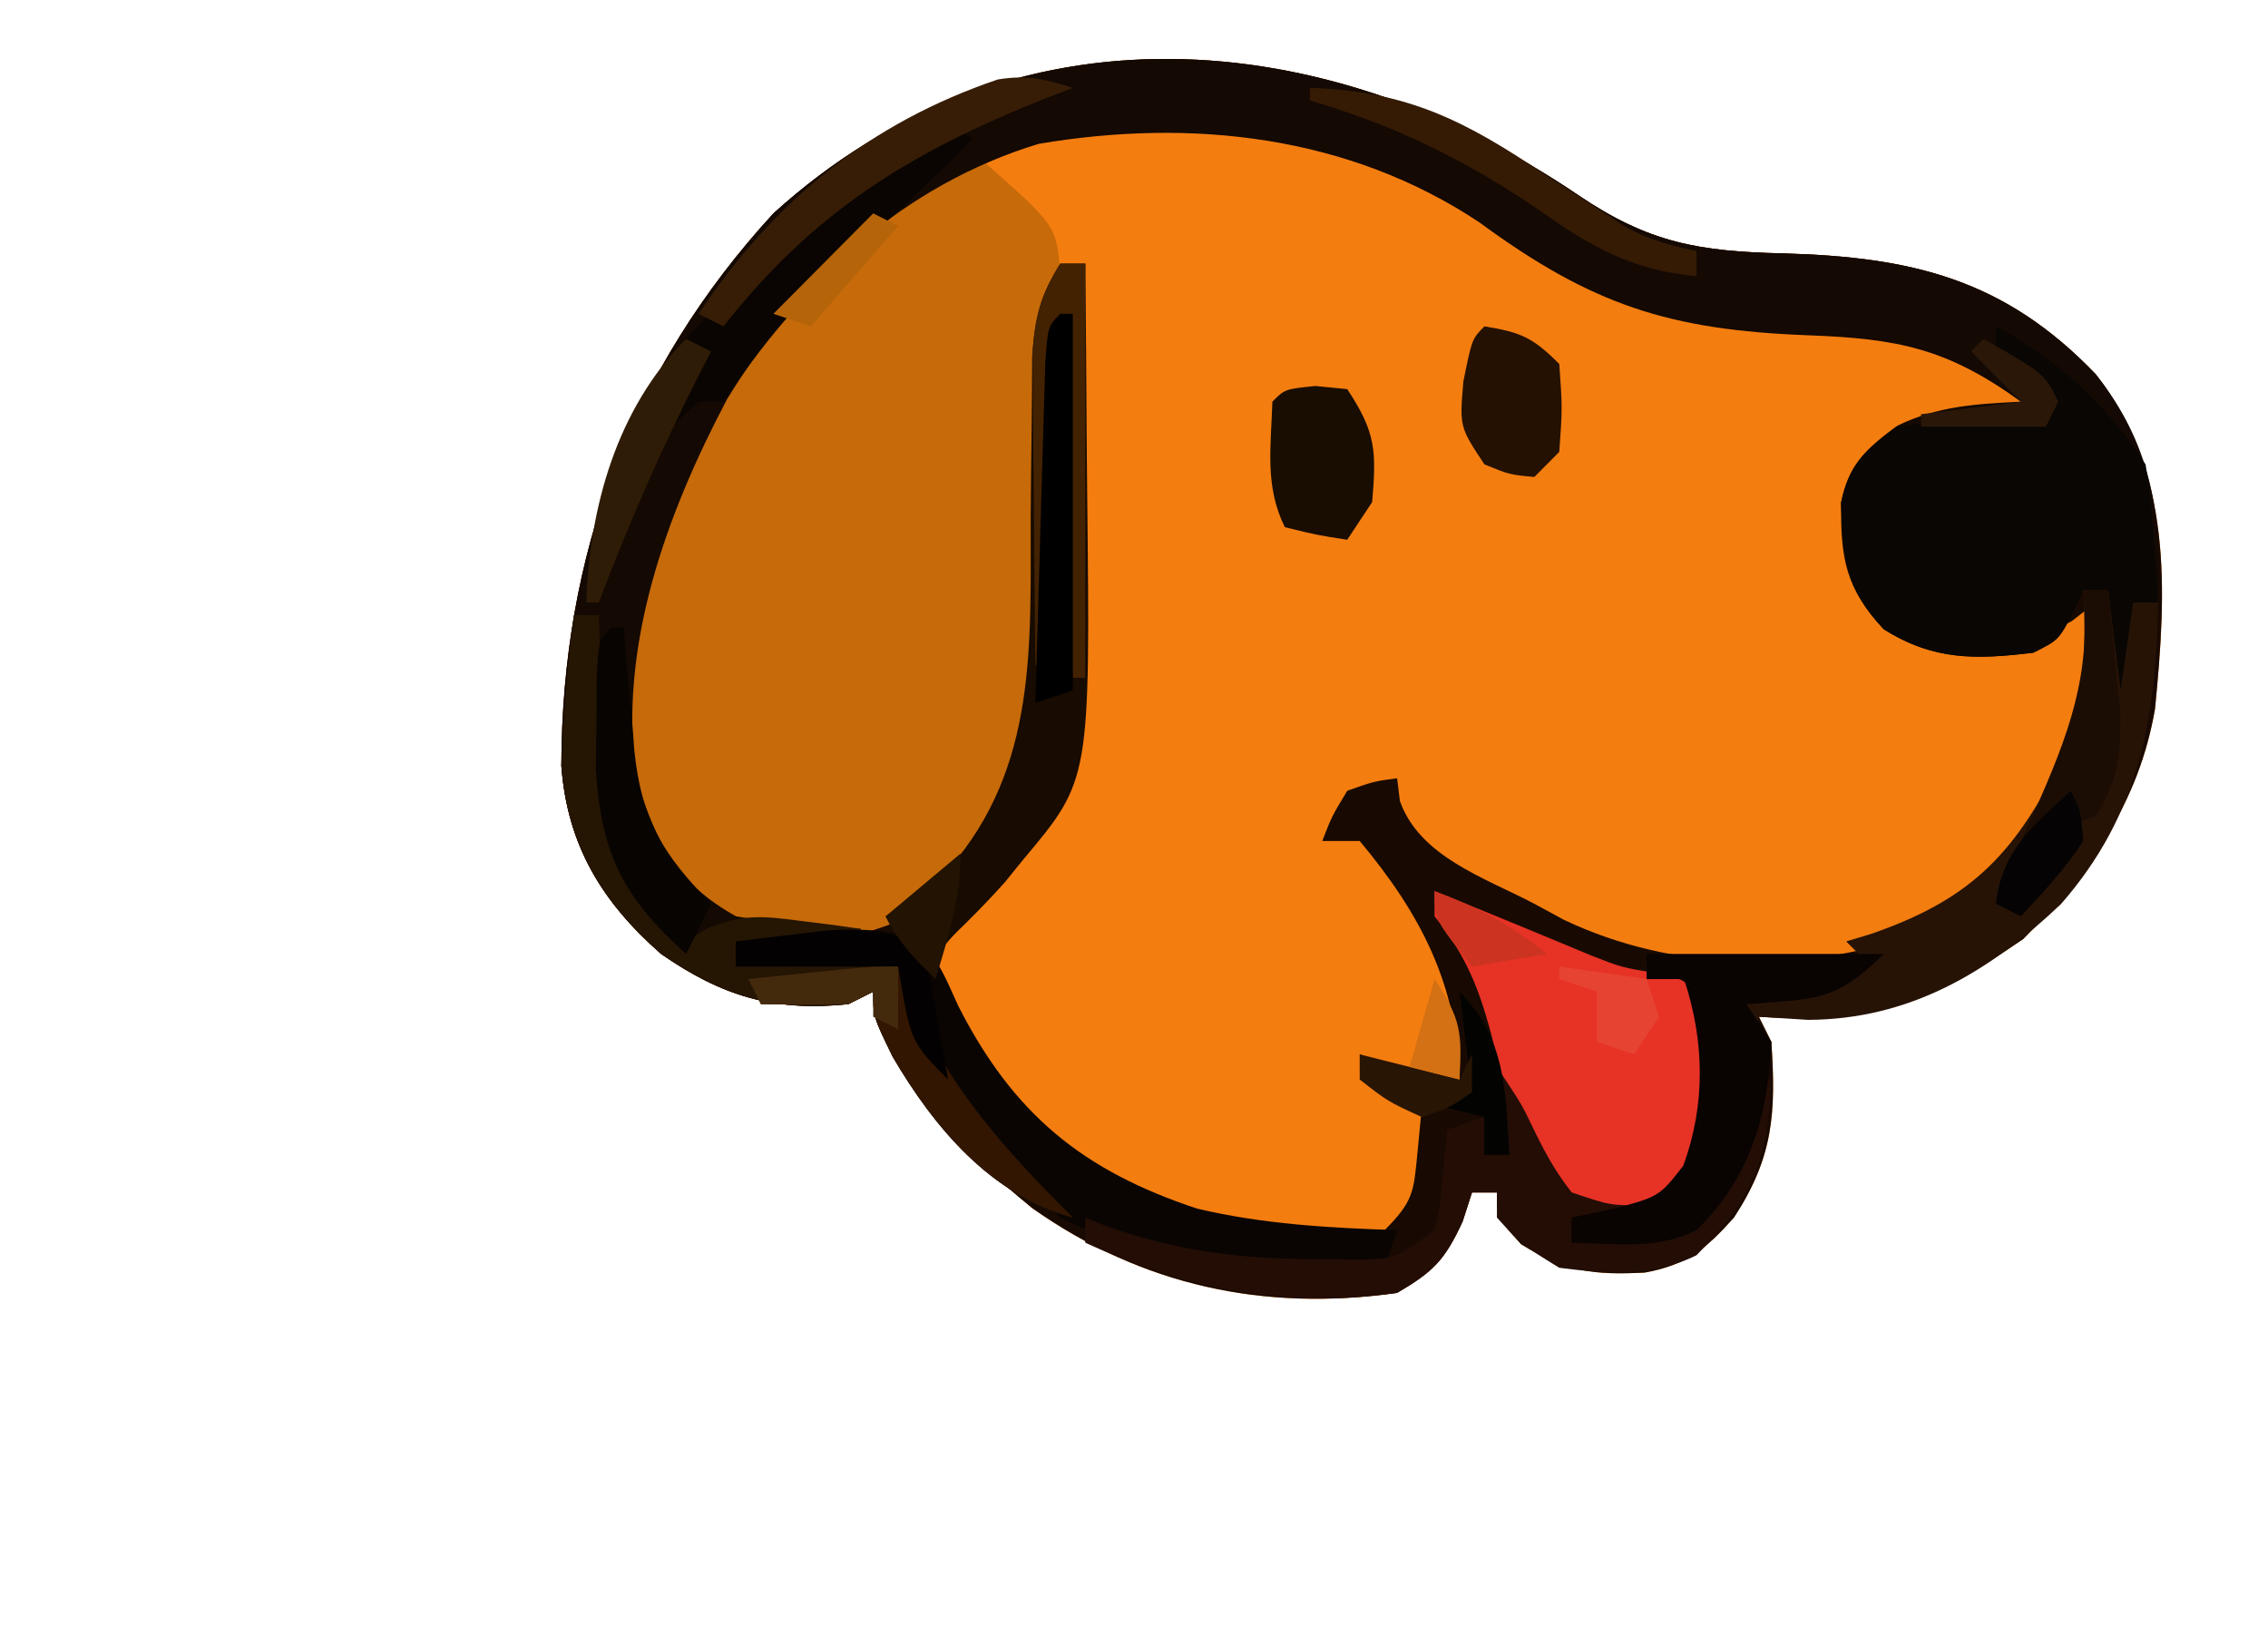
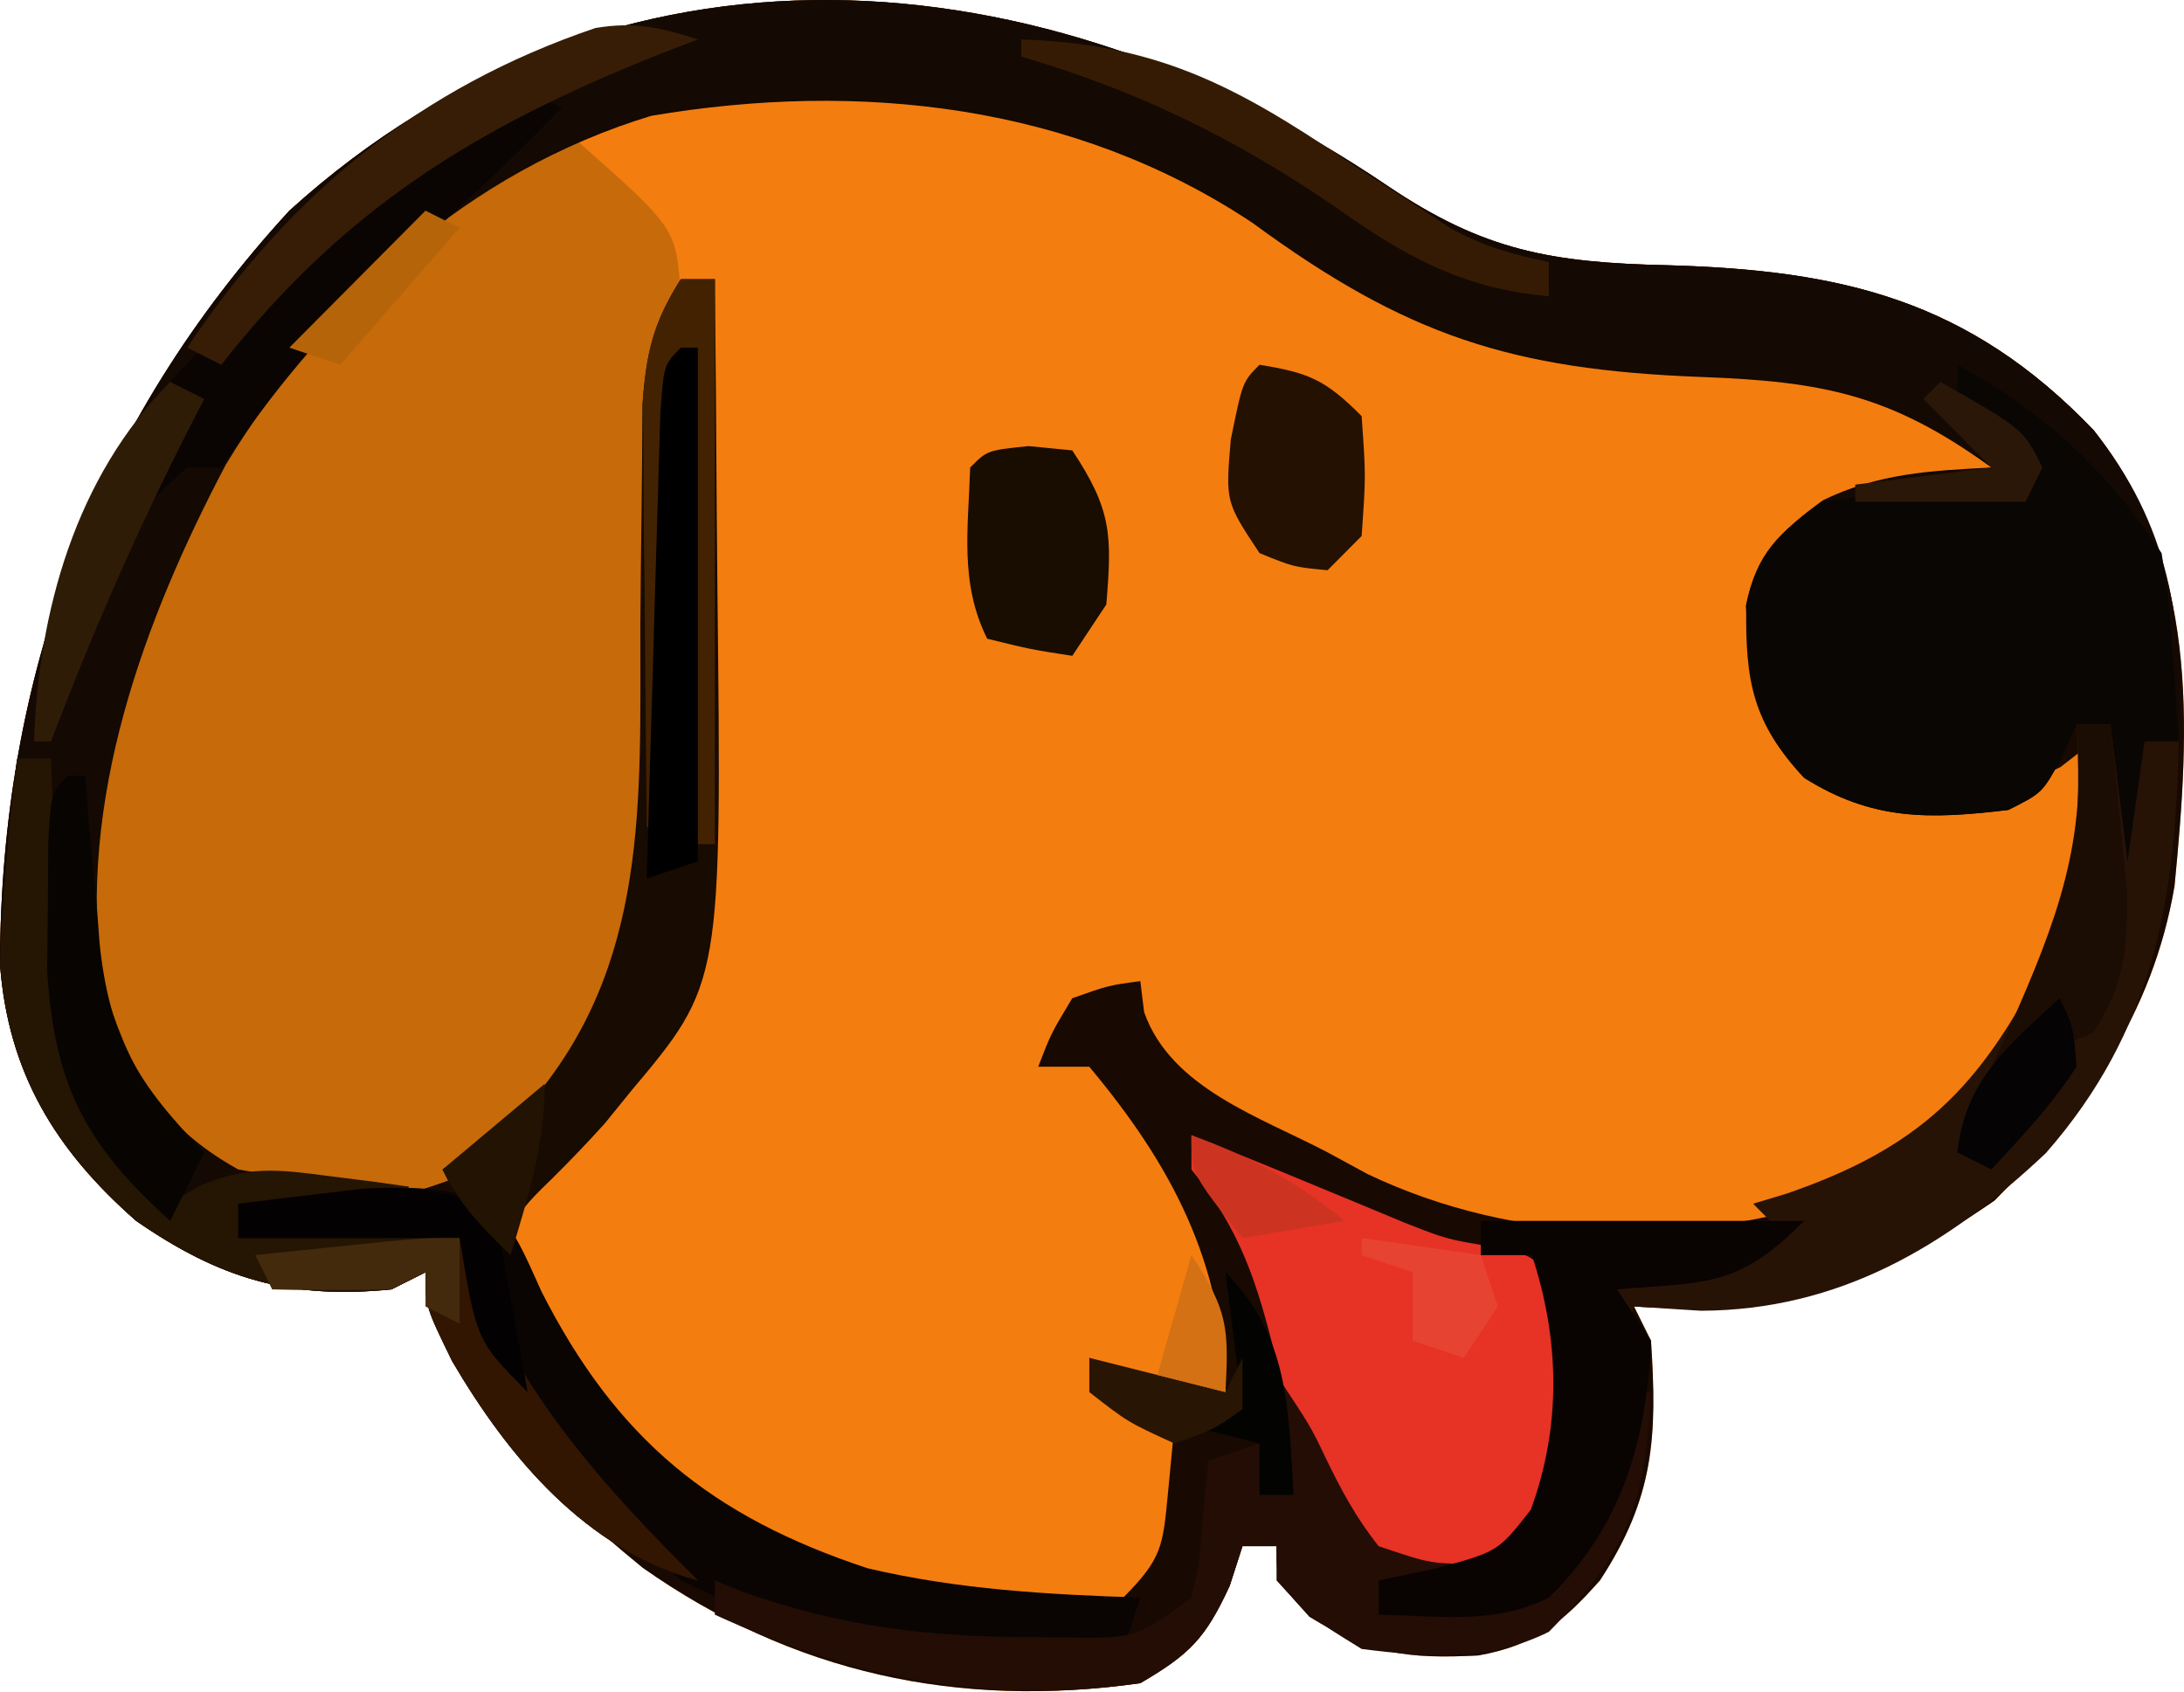
- <svg xmlns="http://www.w3.org/2000/svg" width="187" height="134" viewBox="0 0 187 134" fill="none">
-   <path d="M130.144 16.099C135.94 20.008 140.019 20.732 147.056 20.889C157.578 21.188 165.241 22.972 172.793 30.849C179.141 38.918 178.656 48.541 177.687 58.415C176.369 66.154 172.256 71.938 166.815 77.413C159.533 82.44 153.869 84.381 145.023 83.816C145.362 84.498 145.702 85.181 146.051 85.885C146.436 91.687 146.242 95.371 142.966 100.372C140.67 102.953 139.035 104.293 135.613 104.907C131.361 105.12 129.111 104.846 125.416 102.57C123.424 100.372 123.424 100.372 123.424 98.302C122.745 98.302 122.066 98.302 121.367 98.302C120.985 99.487 120.985 99.487 120.595 100.695C119.121 103.884 118.192 104.823 115.195 106.58C104.223 108.141 94.169 105.985 85.111 99.596C79.167 94.723 73.727 89.483 71.997 81.746C70.979 82.258 70.979 82.258 69.94 82.781C63.756 83.403 59.542 82.121 54.512 78.642C49.645 74.372 46.783 69.707 46.284 63.12C46.329 45.737 51.983 30.426 63.769 17.591C83.409 -0.22 109.281 1.952 130.144 16.099Z" fill="#F47D10" />
-   <path d="M130.144 16.099C135.94 20.008 140.019 20.732 147.056 20.889C157.578 21.188 165.241 22.972 172.793 30.849C179.141 38.918 178.656 48.541 177.687 58.415C176.369 66.154 172.256 71.938 166.815 77.413C159.533 82.44 153.869 84.381 145.023 83.816C145.362 84.498 145.702 85.181 146.051 85.885C146.436 91.687 146.242 95.371 142.966 100.372C140.67 102.953 139.035 104.293 135.613 104.907C131.361 105.12 129.111 104.846 125.416 102.57C123.424 100.372 123.424 100.372 123.424 98.302C122.745 98.302 122.066 98.302 121.367 98.302C120.985 99.487 120.985 99.487 120.595 100.695C119.121 103.884 118.192 104.823 115.195 106.58C104.223 108.141 94.169 105.985 85.111 99.596C79.167 94.723 73.727 89.483 71.997 81.746C70.979 82.258 70.979 82.258 69.94 82.781C63.756 83.403 59.542 82.121 54.512 78.642C49.645 74.372 46.783 69.707 46.284 63.12C46.329 45.737 51.983 30.426 63.769 17.591C83.409 -0.22 109.281 1.952 130.144 16.099ZM65.119 24.446C56.371 34.707 50.546 48.341 51.137 62.057C51.84 67.153 53.797 70.532 57.019 74.438C60.958 77.393 65.192 77.419 69.964 77.199C75.088 76.15 78.252 73.564 81.254 69.329C86.543 61.116 86.02 51.968 86.075 42.554C86.105 40.213 86.141 37.872 86.181 35.531C86.214 33.423 86.233 31.316 86.251 29.208C86.397 25.869 86.397 25.869 87.425 22.765C88.104 22.423 88.783 22.082 89.482 21.73C89.385 26.404 89.276 31.077 89.156 35.751C89.117 37.336 89.081 38.922 89.048 40.507C88.547 64.66 88.547 64.66 83.375 70.816C82.857 71.455 82.338 72.094 81.804 72.752C80.225 74.503 80.225 74.503 78.49 76.111C76.838 77.614 76.838 77.614 77.076 80.388C79.617 88.359 85.51 94.104 92.568 98.302C99.375 101.694 106.66 102.314 114.167 101.406C116.528 99.031 116.557 98.293 116.867 95.069C117.058 93.084 117.058 93.084 117.252 91.059C116.595 90.76 115.937 90.461 115.26 90.153C113.138 88.989 113.138 88.989 112.11 86.92C112.895 87.261 113.68 87.603 114.488 87.954C117.243 89.17 117.243 89.17 120.338 88.989C120.192 81.176 117.105 75.298 112.11 69.329C111.092 69.329 110.073 69.329 109.024 69.329C109.796 67.324 109.796 67.324 111.081 65.19C113.267 64.414 113.267 64.414 115.195 64.155C115.271 64.774 115.347 65.393 115.424 66.031C117.048 70.628 122.425 72.356 126.509 74.503C127.31 74.938 128.111 75.372 128.936 75.82C137.92 80.097 148.578 80.308 157.944 77.025C165.658 73.331 169.2 67.311 172.094 59.442C173.043 56.006 173.099 53.209 172.793 49.668C172.136 50.181 171.478 50.693 170.8 51.221C166.567 53.307 163.026 53.649 158.394 52.773C155.24 50.7 153.657 49.305 152.765 45.558C152.495 41.829 152.935 39.721 155.244 36.799C159.353 34.689 163.087 34.347 167.65 34.147C163.398 29.221 159.717 27.341 153.219 26.697C151.023 26.582 148.828 26.512 146.63 26.451C136.148 25.957 130.477 23.537 121.977 17.296C103.241 4.833 80.257 8.553 65.119 24.446Z" fill="#180A02" />
-   <path d="M81.254 13.452C87.153 18.663 87.153 18.663 87.425 22.765C87.086 23.789 86.746 24.814 86.397 25.869C86.3 28.337 86.261 30.808 86.252 33.278C86.233 34.777 86.213 36.276 86.192 37.775C86.162 40.122 86.139 42.469 86.139 44.817C86.121 56.276 84.995 65.282 77.076 74.115C72.915 77.336 68.682 77.388 63.576 77.106C59.019 76.265 57.482 74.999 54.512 71.398C50.183 63.85 50.788 57.064 52.584 48.828C56.252 35.47 63.636 22.404 75.826 15.166C79.197 13.452 79.197 13.452 81.254 13.452Z" fill="#C66A0A" />
-   <path d="M130.144 16.099C135.94 20.008 140.019 20.732 147.056 20.889C157.578 21.188 165.241 22.972 172.793 30.849C177.353 36.58 178.299 42.36 177.936 49.668C177.257 49.668 176.578 49.668 175.879 49.668C175.879 52.742 175.879 55.815 175.879 58.981C173.822 56.912 173.822 56.912 173.621 54.899C173.688 52.81 173.755 50.722 173.822 48.634C173.143 48.634 172.464 48.634 171.765 48.634C171.468 49.295 171.171 49.957 170.865 50.639C169.708 52.773 169.708 52.773 167.65 53.807C162.886 54.382 159.441 54.466 155.308 51.867C152.195 48.54 151.734 46.035 151.809 41.431C152.397 38.43 154.041 36.821 156.473 35.077C159.815 33.459 162.939 33.304 166.622 33.112C160.554 28.712 156.464 27.911 149.057 27.639C137.629 27.199 131.272 25.156 121.977 18.331C111.183 11.151 98.228 9.725 85.641 11.859C74.588 15.211 65.875 23.157 59.936 32.93C54.955 42.372 50.94 53.3 52.455 64.155C54.099 69.466 55.785 72.811 60.683 75.537C64.107 76.161 67.494 76.436 70.969 76.572C70.969 76.914 70.969 77.255 70.969 77.607C67.575 77.607 64.18 77.607 60.683 77.607C60.683 78.29 60.683 78.973 60.683 79.676C65.096 79.676 69.508 79.676 74.054 79.676C74.585 81.042 75.115 82.408 75.661 83.816C78.599 90.509 83.351 95.285 88.454 100.372C81.712 98.522 77.054 92.996 73.604 87.114C71.997 83.816 71.997 83.816 71.997 81.746C70.979 82.258 70.979 82.258 69.94 82.781C63.756 83.403 59.542 82.121 54.512 78.642C49.645 74.372 46.783 69.707 46.284 63.12C46.329 45.737 51.983 30.426 63.769 17.591C83.409 -0.22 109.281 1.952 130.144 16.099Z" fill="#140903" />
-   <path d="M164.565 26.904C169.825 29.776 173.587 33.275 176.907 38.286C177.333 41.079 177.333 41.079 177.55 44.171C177.627 45.2 177.704 46.228 177.783 47.288C177.834 48.073 177.884 48.859 177.936 49.668C177.257 49.668 176.578 49.668 175.879 49.668C175.879 52.742 175.879 55.815 175.879 58.981C173.822 56.912 173.822 56.912 173.621 54.899C173.688 52.81 173.755 50.722 173.822 48.634C173.143 48.634 172.464 48.634 171.765 48.634C171.468 49.295 171.171 49.957 170.865 50.639C169.708 52.773 169.708 52.773 167.65 53.807C162.886 54.382 159.441 54.466 155.308 51.867C152.115 48.454 152.039 46.108 151.785 41.463C152.439 38.264 153.755 37.108 156.337 35.182C159.438 34.778 159.438 34.778 162.765 34.923C163.873 34.961 164.982 34.998 166.124 35.036C166.967 35.084 167.81 35.132 168.679 35.182C168.395 33.174 168.395 33.174 167.65 31.043C166.632 30.36 165.614 29.677 164.565 28.973C164.565 28.29 164.565 27.607 164.565 26.904Z" fill="#090603" />
-   <path d="M118.281 73.468C120.859 74.501 123.432 75.541 125.995 76.609C126.844 76.959 127.692 77.31 128.566 77.672C129.415 78.025 130.263 78.379 131.138 78.743C133.71 79.753 133.71 79.753 136.517 80.218C138.852 80.711 138.852 80.711 140.202 82.328C141.613 87.362 141.691 91.521 139.43 96.168C137.823 98.302 137.823 98.302 136.795 99.337C133.388 99.725 133.388 99.725 129.595 99.337C125.822 95.577 124.616 91.974 123.359 86.855C122.233 82.297 121.228 79.174 118.281 75.537C118.281 74.855 118.281 74.171 118.281 73.468Z" fill="#E73226" />
-   <path d="M87.425 21.73C88.104 21.73 88.783 21.73 89.482 21.73C89.534 26.404 89.571 31.077 89.595 35.751C89.605 37.336 89.619 38.922 89.637 40.507C89.9 64.274 89.9 64.274 84.404 70.816C83.885 71.455 83.367 72.094 82.833 72.752C81.802 73.896 80.739 75.011 79.643 76.091C77.931 77.757 77.931 77.757 76.111 80.711C74.054 77.607 74.054 77.607 73.026 75.537C73.734 75.027 73.734 75.027 74.456 74.507C75.087 74.014 75.718 73.522 76.368 73.015C77.299 72.313 77.299 72.313 78.249 71.597C85.556 63.214 84.955 53.141 84.982 42.619C84.999 40.288 85.022 37.958 85.056 35.627C85.085 33.527 85.096 31.426 85.105 29.326C85.348 26.138 85.743 24.389 87.425 21.73Z" fill="#180B01" />
-   <path d="M171.765 48.634C172.443 48.634 173.122 48.634 173.822 48.634C174.161 51.365 174.501 54.097 174.85 56.912C175.19 54.522 175.529 52.131 175.879 49.669C176.558 49.669 177.236 49.669 177.936 49.669C177.755 59.292 176.397 67.144 169.92 74.539C163.944 80.192 157.404 84.035 149.073 84.074C147.736 83.989 146.4 83.903 145.023 83.816C144.683 84.84 144.344 85.864 143.994 86.92C143.655 85.212 143.315 83.505 142.966 81.746C143.61 81.683 144.254 81.621 144.918 81.556C146.179 81.426 146.179 81.426 147.466 81.293C148.301 81.209 149.136 81.125 149.997 81.039C152.266 80.824 152.266 80.824 154.28 79.677C153.601 78.993 152.922 78.311 152.223 77.607C153.229 77.303 153.229 77.303 154.255 76.993C162.273 74.232 165.93 70.617 169.736 63.104C171.83 58.172 172.048 53.96 171.765 48.634Z" fill="#271306" />
-   <path d="M76.111 77.607C77.674 79.943 77.674 79.943 79.004 82.91C83.529 91.818 89.265 96.514 98.707 99.636C104.148 100.92 109.623 101.228 115.195 101.406C114.686 102.943 114.686 102.943 114.167 104.511C104.627 104.884 96.099 104.735 87.425 100.372C75.883 89.405 75.883 89.405 74.054 82.781C74.054 81.756 74.054 80.732 74.054 79.677C69.642 79.677 65.229 79.677 60.683 79.677C60.683 78.993 60.683 78.311 60.683 77.607C62.289 77.403 63.897 77.212 65.504 77.025C66.4 76.917 67.294 76.809 68.216 76.698C71.185 76.562 73.308 76.587 76.111 77.607Z" fill="#0A0503" />
-   <path d="M123.424 87.954C125.481 91.059 125.481 91.059 126.365 92.91C127.315 94.881 128.23 96.591 129.595 98.302C132.811 99.39 132.811 99.39 135.766 99.337C135.766 99.678 135.766 100.02 135.766 100.372C133.73 100.372 131.693 100.372 129.595 100.372C129.595 101.055 129.595 101.738 129.595 102.441C131.248 102.204 132.897 101.94 134.545 101.665C135.463 101.521 136.382 101.377 137.329 101.229C140.472 100.173 141.323 99.084 142.966 96.233C143.719 93.839 144.417 91.425 145.023 88.989C145.362 88.989 145.702 88.989 146.051 88.989C145.705 95.722 144.633 98.694 139.88 103.476C136.324 105.265 132.455 105.017 128.566 104.511C125.416 102.571 125.416 102.571 123.424 100.372C123.424 99.689 123.424 99.006 123.424 98.302C122.745 98.302 122.066 98.302 121.367 98.302C121.112 99.092 120.858 99.881 120.595 100.695C119.121 103.884 118.192 104.823 115.195 106.58C105.952 107.895 97.889 106.308 89.482 102.441C89.482 101.758 89.482 101.075 89.482 100.372C90.309 100.708 90.309 100.708 91.153 101.051C97.003 103.141 102.355 103.788 108.51 103.799C109.6 103.807 109.6 103.807 110.712 103.815C114.965 103.868 114.965 103.868 118.281 101.406C118.752 99.365 118.752 99.365 118.924 97.138C119.051 95.815 119.178 94.492 119.31 93.128C120.328 92.787 121.346 92.445 122.395 92.094C122.395 93.118 122.395 94.142 122.395 95.198C123.074 95.198 123.753 95.198 124.452 95.198C123.943 91.612 123.943 91.612 123.424 87.954Z" fill="#230D05" />
-   <path d="M47.312 50.703C47.991 50.703 48.67 50.703 49.37 50.703C49.408 51.814 49.446 52.925 49.486 54.07C49.554 55.556 49.622 57.042 49.691 58.529C49.714 59.258 49.737 59.986 49.761 60.738C50.062 66.701 51.206 71.872 55.219 76.507C55.888 77.052 55.888 77.052 56.569 77.607C57.137 77.257 57.704 76.908 58.289 76.548C61.201 75.319 62.974 75.514 66.083 75.925C67.001 76.04 67.918 76.155 68.863 76.273C69.558 76.372 70.253 76.471 70.969 76.572C70.969 76.914 70.969 77.255 70.969 77.607C67.575 77.607 64.18 77.607 60.683 77.607C60.683 78.29 60.683 78.973 60.683 79.677C65.096 79.677 69.508 79.677 74.054 79.677C74.585 81.042 75.115 82.408 75.661 83.816C78.599 90.509 83.351 95.285 88.454 100.372C81.712 98.522 77.054 92.996 73.604 87.114C71.997 83.816 71.997 83.816 71.997 81.746C71.318 82.088 70.639 82.429 69.94 82.781C63.756 83.403 59.542 82.121 54.512 78.642C49.663 74.388 46.755 69.696 46.284 63.12C46.432 58.953 46.805 54.841 47.312 50.703Z" fill="#251503" />
-   <path d="M135.766 78.642C142.215 78.642 148.664 78.642 155.308 78.642C151.293 82.681 149.485 82.328 143.994 82.781C145.013 84.317 145.013 84.317 146.051 85.885C145.785 91.957 144.289 97.11 139.88 101.406C136.574 103.07 133.26 102.501 129.595 102.441C129.595 101.758 129.595 101.075 129.595 100.372C130.719 100.137 131.843 99.902 133.002 99.66C136.807 98.635 136.807 98.635 138.787 96.103C140.635 91.073 140.552 85.842 138.852 80.711C137.833 80.711 136.815 80.711 135.766 80.711C135.766 80.028 135.766 79.345 135.766 78.642Z" fill="#090302" />
-   <path d="M78.168 10.348C78.847 10.689 79.526 11.03 80.225 11.382C76.937 14.801 73.503 17.953 69.94 21.083C65.781 24.801 62.77 28.51 59.655 33.112C58.976 33.112 58.297 33.112 57.598 33.112C55.926 34.621 55.926 34.621 54.512 36.217C54.852 35.427 55.191 34.637 55.541 33.824C56.748 31.052 56.748 31.052 56.569 27.939C57.717 26.679 58.881 25.432 60.125 24.268C61.232 23.219 62.299 22.126 63.331 21.002C67.62 16.375 72.254 12.674 78.168 10.348Z" fill="#0A0502" />
-   <path d="M108.446 31.819C109.75 31.947 109.75 31.947 111.081 32.078C113.461 35.668 113.488 37.174 113.138 41.39C112.12 42.927 112.12 42.927 111.081 44.495C108.574 44.107 108.574 44.107 105.939 43.46C104.266 40.094 104.792 36.845 104.91 33.112C105.939 32.078 105.939 32.078 108.446 31.819Z" fill="#190D02" />
-   <path d="M122.395 26.904C125.377 27.388 126.372 27.801 128.566 30.008C128.823 33.63 128.823 33.63 128.566 37.251C127.887 37.934 127.209 38.617 126.509 39.321C124.452 39.127 124.452 39.127 122.395 38.286C120.338 35.182 120.338 35.182 120.659 31.431C121.367 27.939 121.367 27.939 122.395 26.904Z" fill="#251102" />
-   <path d="M50.398 51.738C50.737 51.738 51.077 51.738 51.427 51.738C51.515 52.861 51.604 53.984 51.696 55.141C51.84 56.637 51.987 58.133 52.134 59.628C52.189 60.366 52.244 61.103 52.3 61.863C52.903 67.61 54.618 70.373 58.626 74.503C57.947 75.869 57.269 77.234 56.569 78.642C51.444 74.028 49.572 70.449 49.132 63.52C49.147 62.257 49.162 60.994 49.177 59.693C49.183 58.416 49.19 57.14 49.197 55.825C49.37 52.773 49.37 52.773 50.398 51.738Z" fill="#080402" />
-   <path d="M87.425 21.73C88.104 21.73 88.783 21.73 89.482 21.73C89.482 32.998 89.482 44.267 89.482 55.877C89.143 55.877 88.803 55.877 88.454 55.877C88.114 46.316 87.775 36.755 87.425 26.904C87.086 36.123 86.746 45.343 86.397 54.842C86.057 54.842 85.718 54.842 85.368 54.842C85.308 50.1 85.272 45.357 85.24 40.614C85.222 39.267 85.205 37.92 85.187 36.532C85.181 35.238 85.174 33.944 85.167 32.611C85.156 31.419 85.146 30.227 85.135 28.998C85.36 25.974 85.854 24.278 87.425 21.73Z" fill="#432202" />
-   <path d="M107.996 7.243C116.098 7.506 120.881 9.989 127.538 14.487C129.034 15.463 130.533 16.434 132.038 17.397C132.661 17.809 133.284 18.221 133.926 18.646C135.892 19.73 137.691 20.244 139.88 20.695C139.88 21.378 139.88 22.061 139.88 22.765C134.55 22.286 131.104 20.3 126.831 17.267C120.837 13.182 114.986 10.33 107.996 8.278C107.996 7.937 107.996 7.595 107.996 7.243Z" fill="#351B04" />
-   <path d="M87.425 25.869C87.764 25.869 88.104 25.869 88.454 25.869C88.454 36.113 88.454 46.357 88.454 56.912C87.435 57.253 86.417 57.595 85.368 57.947C85.489 53.544 85.617 49.142 85.751 44.74C85.796 43.242 85.838 41.743 85.879 40.245C85.939 38.095 86.004 35.945 86.071 33.795C86.109 32.5 86.147 31.205 86.185 29.871C86.397 26.904 86.397 26.904 87.425 25.869Z" fill="#010000" />
-   <path d="M88.454 7.243C87.67 7.545 86.886 7.846 86.079 8.157C75.016 12.575 67.068 17.455 59.655 26.904C58.976 26.562 58.297 26.221 57.598 25.869C63.77 16.602 71.675 10.139 82.266 6.552C84.63 6.16 86.191 6.512 88.454 7.243Z" fill="#371D06" />
-   <path d="M74.054 79.677C74.268 80.253 74.481 80.829 74.701 81.423C77.827 89.211 82.591 94.527 88.454 100.372C81.712 98.522 77.054 92.996 73.604 87.114C71.997 83.816 71.997 83.816 71.997 81.746C70.979 82.258 70.979 82.258 69.94 82.781C67.54 82.822 65.14 82.825 62.74 82.781C62.401 82.098 62.062 81.415 61.712 80.711C63.383 80.537 65.055 80.365 66.726 80.194C67.657 80.098 68.587 80.002 69.546 79.903C71.997 79.677 71.997 79.677 74.054 79.677Z" fill="#321602" />
-   <path d="M76.111 77.607C76.79 81.363 77.469 85.119 78.168 88.989C75.083 85.885 75.083 85.885 74.054 79.677C69.642 79.677 65.229 79.677 60.683 79.677C60.683 78.993 60.683 78.311 60.683 77.607C62.289 77.403 63.897 77.212 65.504 77.025C66.4 76.917 67.294 76.809 68.216 76.698C70.969 76.572 70.969 76.572 76.111 77.607Z" fill="#030101" />
-   <path d="M171.765 48.634C172.443 48.634 173.122 48.634 173.822 48.634C174.051 50.766 174.262 52.901 174.464 55.036C174.584 56.225 174.703 57.413 174.826 58.638C174.851 62.248 174.718 64.214 172.793 67.259C169.579 68.618 169.579 68.618 166.622 69.329C167.179 68.128 167.179 68.128 167.747 66.904C170.587 60.491 172.437 55.664 171.765 48.634Z" fill="#1C0D04" />
-   <path d="M56.569 27.939C57.248 28.28 57.927 28.621 58.626 28.973C58.303 29.6 57.979 30.227 57.646 30.873C54.526 37.018 51.81 43.221 49.37 49.669C49.03 49.669 48.691 49.669 48.341 49.669C48.596 41.827 50.853 33.69 56.569 27.939Z" fill="#2F1C06" />
-   <path d="M120.338 81.746C124.19 85.621 124.132 90.006 124.452 95.198C123.773 95.198 123.095 95.198 122.395 95.198C122.395 94.173 122.395 93.149 122.395 92.094C121.037 91.752 119.68 91.411 118.281 91.059C119.299 90.717 120.317 90.376 121.367 90.024C121.027 87.292 120.688 84.561 120.338 81.746Z" fill="#030302" />
-   <path d="M128.566 79.677C130.942 80.018 133.318 80.359 135.766 80.711C136.105 81.736 136.445 82.76 136.795 83.816C135.776 85.352 135.776 85.352 134.738 86.92C133.719 86.578 132.701 86.237 131.652 85.885C131.652 84.519 131.652 83.153 131.652 81.746C130.634 81.404 129.615 81.063 128.566 80.711C128.566 80.37 128.566 80.028 128.566 79.677Z" fill="#E74333" />
-   <path d="M170.736 65.19C171.572 66.871 171.572 66.871 171.765 69.329C170.255 71.653 168.516 73.493 166.622 75.537C165.943 75.196 165.264 74.855 164.565 74.503C165.05 70.107 167.616 68.087 170.736 65.19Z" fill="#050303" />
-   <path d="M74.054 79.677C74.054 81.384 74.054 83.091 74.054 84.85C73.375 84.509 72.697 84.167 71.997 83.816C71.997 83.132 71.997 82.45 71.997 81.746C70.979 82.258 70.979 82.258 69.94 82.781C67.541 82.822 65.14 82.825 62.74 82.781C62.401 82.098 62.062 81.415 61.712 80.711C63.383 80.537 65.055 80.365 66.726 80.194C67.657 80.098 68.587 80.002 69.546 79.903C71.997 79.677 71.997 79.677 74.054 79.677Z" fill="#442A0D" />
-   <path d="M163.536 27.939C168.55 30.784 168.55 30.784 169.708 33.112C169.368 33.795 169.029 34.478 168.679 35.182C165.285 35.182 161.891 35.182 158.394 35.182C158.394 34.84 158.394 34.499 158.394 34.147C161.109 33.806 163.824 33.464 166.622 33.112C165.264 31.746 163.907 30.381 162.508 28.973C162.847 28.632 163.187 28.29 163.536 27.939Z" fill="#2A1708" />
-   <path d="M71.997 17.591C72.676 17.932 73.355 18.274 74.054 18.626C71.678 21.357 69.302 24.089 66.855 26.904C65.836 26.562 64.818 26.221 63.769 25.869C66.484 23.137 69.2 20.405 71.997 17.591Z" fill="#B6640A" />
-   <path d="M112.11 86.92C114.825 87.603 117.541 88.286 120.338 88.989C120.678 88.306 121.017 87.623 121.367 86.92C121.367 87.944 121.367 88.969 121.367 90.024C119.631 91.253 119.631 91.253 117.253 92.094C114.424 90.8 114.424 90.8 112.11 88.989C112.11 88.306 112.11 87.623 112.11 86.92Z" fill="#291503" />
-   <path d="M79.197 70.364C79.197 74.099 78.209 77.15 77.14 80.711C75.383 79.02 74.122 77.742 73.026 75.537C75.062 73.83 77.099 72.123 79.197 70.364Z" fill="#231302" />
-   <path d="M118.281 73.468C121.839 74.76 124.603 76.236 127.538 78.642C125.501 78.983 123.465 79.325 121.367 79.677C118.281 75.796 118.281 75.796 118.281 73.468Z" fill="#CC3421" />
-   <path d="M118.281 80.711C120.494 84.051 120.545 85.144 120.338 88.989C118.98 88.648 117.623 88.306 116.224 87.954C116.903 85.564 117.582 83.174 118.281 80.711Z" fill="#D37114" />
+ <svg xmlns="http://www.w3.org/2000/svg" width="131.977" height="102.208" viewBox="0 0 131.977 102.208" fill="none" version="1.1" id="svg34">
+   <defs id="defs34" />
+   <path d="m 83.86,11.24 c 5.796,3.909 9.875,4.633 16.912,4.79 10.522,0.298 18.185,2.083 25.737,9.959 6.348,8.069 5.863,17.693 4.894,27.567 -1.318,7.738 -5.431,13.523 -10.872,18.997 -7.282,5.027 -12.946,6.968 -21.792,6.403 0.339,0.683 0.679,1.366 1.028,2.07 0.385,5.802 0.191,9.486 -3.085,14.487 -2.296,2.581 -3.931,3.921 -7.353,4.535 -4.252,0.213 -6.502,-0.061 -10.197,-2.337 -1.992,-2.198 -1.992,-2.198 -1.992,-4.268 -0.679,0 -1.358,0 -2.057,0 -0.382,1.185 -0.382,1.185 -0.772,2.393 -1.474,3.189 -2.403,4.128 -5.4,5.885 -10.972,1.561 -21.026,-0.595 -30.084,-6.984 -5.944,-4.872 -11.383,-10.113 -13.114,-17.85 -1.018,0.512 -1.018,0.512 -2.057,1.035 -6.184,0.622 -10.398,-0.66 -15.428,-4.139 -4.868,-4.27 -7.729,-8.935 -8.228,-15.521 0.045,-17.383 5.699,-32.694 17.485,-45.529 19.64,-17.811 45.512,-15.639 66.375,-1.492 z" fill="#f47d10" id="path1" />
+   <path d="m 83.86,11.24 c 5.796,3.909 9.875,4.633 16.912,4.79 10.522,0.298 18.185,2.083 25.737,9.959 6.348,8.069 5.863,17.693 4.894,27.567 -1.318,7.738 -5.431,13.523 -10.872,18.997 -7.282,5.027 -12.946,6.968 -21.792,6.403 0.339,0.683 0.679,1.366 1.028,2.07 0.385,5.802 0.191,9.486 -3.085,14.487 -2.296,2.581 -3.931,3.921 -7.353,4.535 -4.252,0.213 -6.502,-0.061 -10.197,-2.337 -1.992,-2.198 -1.992,-2.198 -1.992,-4.268 -0.679,0 -1.358,0 -2.057,0 -0.382,1.185 -0.382,1.185 -0.772,2.393 -1.474,3.189 -2.403,4.128 -5.4,5.885 -10.972,1.561 -21.026,-0.595 -30.084,-6.984 -5.944,-4.872 -11.383,-10.113 -13.114,-17.85 -1.018,0.512 -1.018,0.512 -2.057,1.035 -6.184,0.622 -10.398,-0.66 -15.428,-4.139 -4.868,-4.27 -7.729,-8.935 -8.228,-15.521 0.045,-17.383 5.699,-32.694 17.485,-45.529 19.64,-17.811 45.512,-15.639 66.375,-1.492 z m -65.025,8.347 c -8.748,10.26 -14.573,23.895 -13.982,37.611 0.703,5.095 2.66,8.475 5.882,12.381 3.939,2.955 8.173,2.981 12.945,2.761 5.124,-1.049 8.288,-3.635 11.29,-7.87 5.289,-8.213 4.766,-17.36 4.821,-26.774 0.03,-2.341 0.065,-4.682 0.105,-7.024 0.033,-2.107 0.052,-4.215 0.07,-6.323 0.146,-3.339 0.146,-3.339 1.174,-6.444 0.679,-0.342 1.358,-0.683 2.057,-1.035 -0.097,4.674 -0.207,9.347 -0.327,14.021 -0.039,1.585 -0.075,3.171 -0.107,4.756 -0.501,24.153 -0.501,24.153 -5.673,30.309 -0.518,0.639 -1.037,1.278 -1.571,1.936 -1.579,1.75 -1.579,1.75 -3.315,3.359 -1.652,1.502 -1.652,1.502 -1.414,4.276 2.541,7.971 8.434,13.716 15.492,17.914 6.807,3.392 14.092,4.012 21.599,3.104 2.361,-2.375 2.39,-3.113 2.7,-6.338 0.191,-1.985 0.191,-1.985 0.385,-4.01 -0.657,-0.299 -1.315,-0.598 -1.992,-0.905 -2.122,-1.164 -2.122,-1.164 -3.15,-3.234 0.785,0.341 1.57,0.683 2.378,1.035 2.755,1.215 2.755,1.215 5.85,1.035 -0.146,-7.813 -3.233,-13.691 -8.228,-19.66 -1.018,0 -2.037,0 -3.086,0 0.772,-2.005 0.772,-2.005 2.057,-4.139 2.186,-0.776 2.186,-0.776 4.114,-1.035 0.076,0.619 0.152,1.238 0.229,1.875 1.624,4.597 7.001,6.326 11.085,8.472 0.801,0.435 1.602,0.87 2.427,1.318 8.984,4.277 19.642,4.487 29.008,1.205 7.714,-3.694 11.256,-9.714 14.15,-17.583 0.949,-3.436 1.005,-6.234 0.699,-9.774 -0.657,0.512 -1.315,1.024 -1.993,1.552 -4.233,2.086 -7.774,2.429 -12.406,1.552 -3.154,-2.072 -4.737,-3.468 -5.629,-7.215 -0.27,-3.729 0.17,-5.837 2.479,-8.759 4.109,-2.109 7.843,-2.451 12.406,-2.652 -4.252,-4.926 -7.933,-6.806 -14.431,-7.45 -2.196,-0.115 -4.391,-0.185 -6.589,-0.246 -10.482,-0.494 -16.153,-2.914 -24.653,-9.155 -18.736,-12.463 -41.72,-8.742 -56.858,7.15 z" fill="#180a02" id="path2" />
+   <path d="m 34.97,8.593 c 5.899,5.211 5.899,5.211 6.171,9.313 -0.339,1.024 -0.679,2.049 -1.028,3.104 -0.096,2.468 -0.136,4.939 -0.145,7.409 -0.019,1.499 -0.039,2.998 -0.06,4.497 -0.03,2.348 -0.052,4.694 -0.053,7.042 -0.018,11.459 -1.144,20.466 -9.063,29.298 -4.16,3.222 -8.393,3.274 -13.499,2.991 -4.557,-0.841 -6.094,-2.106 -9.064,-5.707 -4.329,-7.548 -3.724,-14.335 -1.929,-22.571 3.668,-13.358 11.053,-26.424 23.242,-33.662 C 32.913,8.593 32.913,8.593 34.97,8.593 Z" fill="#c66a0a" id="path3" />
+   <path d="m 83.86,11.24 c 5.796,3.909 9.875,4.633 16.912,4.79 10.522,0.298 18.185,2.083 25.737,9.959 4.56,5.731 5.506,11.511 5.143,18.82 -0.679,0 -1.358,0 -2.057,0 0,3.073 0,6.146 0,9.313 -2.057,-2.07 -2.057,-2.07 -2.258,-4.082 0.067,-2.088 0.134,-4.177 0.201,-6.265 -0.679,0 -1.358,0 -2.057,0 -0.297,0.662 -0.594,1.323 -0.9,2.005 -1.157,2.134 -1.157,2.134 -3.215,3.169 -4.764,0.574 -8.209,0.658 -12.342,-1.94 -3.113,-3.327 -3.574,-5.832 -3.499,-10.437 0.588,-3.001 2.232,-4.609 4.664,-6.354 3.342,-1.618 6.466,-1.773 10.149,-1.964 -6.068,-4.401 -10.158,-5.201 -17.565,-5.473 -11.428,-0.44 -17.785,-2.483 -27.08,-9.308 C 64.899,6.292 51.944,4.866 39.357,7 28.305,10.352 19.591,18.298 13.652,28.071 c -4.981,9.442 -8.996,20.37 -7.481,31.225 1.644,5.311 3.329,8.656 8.228,11.382 3.424,0.623 6.811,0.899 10.285,1.035 0,0.341 0,0.683 0,1.035 -3.394,0 -6.788,0 -10.285,0 0,0.683 0,1.366 0,2.07 4.412,0 8.825,0 13.371,0 0.53,1.366 1.061,2.732 1.607,4.139 2.938,6.693 7.69,11.469 12.792,16.556 -6.742,-1.85 -11.4,-7.376 -14.849,-13.258 -1.607,-3.298 -1.607,-3.298 -1.607,-5.368 -1.018,0.512 -1.018,0.512 -2.057,1.035 -6.184,0.622 -10.398,-0.66 -15.428,-4.139 -4.868,-4.27 -7.729,-8.935 -8.228,-15.521 0.045,-17.383 5.699,-32.694 17.485,-45.529 19.64,-17.811 45.512,-15.639 66.375,-1.492 z" fill="#140903" id="path4" />
+   <path d="m 118.281,22.045 c 5.26,2.873 9.022,6.372 12.342,11.382 0.426,2.793 0.426,2.793 0.643,5.885 0.077,1.028 0.154,2.057 0.233,3.116 0.051,0.786 0.101,1.571 0.153,2.381 -0.679,0 -1.358,0 -2.057,0 0,3.073 0,6.146 0,9.313 -2.057,-2.07 -2.057,-2.07 -2.258,-4.082 0.067,-2.088 0.134,-4.177 0.201,-6.265 -0.679,0 -1.358,0 -2.057,0 -0.297,0.662 -0.594,1.323 -0.9,2.005 -1.157,2.134 -1.157,2.134 -3.215,3.169 -4.764,0.574 -8.209,0.658 -12.342,-1.94 -3.193,-3.413 -3.269,-5.76 -3.523,-10.404 0.654,-3.2 1.97,-4.355 4.552,-6.281 3.101,-0.404 3.101,-0.404 6.428,-0.259 1.108,0.037 2.217,0.075 3.359,0.113 0.843,0.048 1.686,0.096 2.555,0.145 -0.284,-2.008 -0.284,-2.008 -1.029,-4.139 -1.018,-0.683 -2.036,-1.366 -3.085,-2.07 0,-0.683 0,-1.366 0,-2.07 z" fill="#090603" id="path5" />
+   <path d="m 71.997,68.609 c 2.578,1.033 5.151,2.073 7.714,3.141 0.849,0.351 1.697,0.702 2.571,1.063 0.849,0.353 1.697,0.707 2.572,1.071 2.572,1.01 2.572,1.01 5.379,1.475 2.335,0.493 2.335,0.493 3.685,2.11 1.411,5.034 1.489,9.193 -0.772,13.84 -1.607,2.134 -1.607,2.134 -2.635,3.169 -3.407,0.388 -3.407,0.388 -7.2,0 -3.773,-3.76 -4.979,-7.363 -6.236,-12.482 -1.126,-4.558 -2.131,-7.681 -5.078,-11.318 0,-0.683 0,-1.366 0,-2.07 z" fill="#e73226" id="path6" />
+   <path d="m 41.141,16.871 c 0.679,0 1.358,0 2.057,0 0.051,4.674 0.088,9.347 0.113,14.021 0.01,1.586 0.024,3.171 0.042,4.756 0.262,23.767 0.262,23.767 -5.234,30.309 -0.518,0.639 -1.037,1.278 -1.571,1.936 -1.031,1.143 -2.094,2.258 -3.19,3.339 -1.712,1.666 -1.712,1.666 -3.531,4.62 -2.057,-3.104 -2.057,-3.104 -3.086,-5.174 0.708,-0.51 0.708,-0.51 1.43,-1.031 0.631,-0.492 1.262,-0.984 1.912,-1.492 0.931,-0.702 0.931,-0.702 1.88,-1.419 7.307,-8.382 6.707,-18.455 6.734,-28.977 0.017,-2.331 0.04,-4.661 0.074,-6.992 0.029,-2.1 0.04,-4.201 0.049,-6.302 0.242,-3.188 0.638,-4.937 2.32,-7.596 z" fill="#180b01" id="path7" />
+   <path d="m 125.481,43.775 c 0.678,0 1.357,0 2.057,0 0.339,2.732 0.679,5.463 1.028,8.278 0.34,-2.39 0.679,-4.781 1.029,-7.243 0.679,0 1.357,0 2.057,0 -0.181,9.624 -1.539,17.475 -8.016,24.871 -5.976,5.653 -12.516,9.496 -20.847,9.535 -1.337,-0.085 -2.673,-0.171 -4.05,-0.259 -0.34,1.024 -0.679,2.049 -1.029,3.104 -0.339,-1.707 -0.679,-3.415 -1.028,-5.174 0.644,-0.063 1.288,-0.125 1.952,-0.19 1.261,-0.13 1.261,-0.13 2.548,-0.263 0.835,-0.084 1.67,-0.168 2.531,-0.255 2.269,-0.214 2.269,-0.214 4.283,-1.362 -0.679,-0.683 -1.358,-1.366 -2.057,-2.07 1.006,-0.304 1.006,-0.304 2.032,-0.614 8.018,-2.76 11.675,-6.376 15.481,-13.888 2.094,-4.932 2.312,-9.144 2.029,-14.47 z" fill="#271306" id="path8" />
+   <path d="m 29.827,72.748 c 1.563,2.336 1.563,2.336 2.893,5.303 4.525,8.908 10.261,13.604 19.703,16.726 5.441,1.284 10.916,1.592 16.488,1.77 -0.509,1.537 -0.509,1.537 -1.028,3.105 -9.54,0.373 -18.068,0.224 -26.742,-4.139 -11.542,-10.967 -11.542,-10.967 -13.371,-17.591 0,-1.024 0,-2.049 0,-3.104 -4.412,0 -8.825,0 -13.371,0 0,-0.683 0,-1.366 0,-2.07 1.606,-0.204 3.213,-0.395 4.821,-0.582 0.895,-0.108 1.79,-0.216 2.712,-0.327 2.968,-0.135 5.091,-0.111 7.895,0.909 z" fill="#0a0503" id="path9" />
+   <path d="m 77.14,83.095 c 2.057,3.104 2.057,3.104 2.941,4.956 0.95,1.971 1.865,3.68 3.23,5.392 3.216,1.088 3.216,1.088 6.171,1.035 0,0.342 0,0.683 0,1.035 -2.036,0 -4.073,0 -6.171,0 0,0.683 0,1.366 0,2.069 1.653,-0.237 3.302,-0.501 4.95,-0.776 0.918,-0.144 1.837,-0.288 2.784,-0.436 3.143,-1.056 3.994,-2.145 5.637,-4.996 0.753,-2.394 1.451,-4.807 2.057,-7.243 0.339,0 0.679,0 1.028,0 -0.346,6.733 -1.418,9.705 -6.171,14.487 -3.556,1.789 -7.425,1.541 -11.314,1.035 -3.15,-1.94 -3.15,-1.94 -5.142,-4.139 0,-0.683 0,-1.366 0,-2.07 -0.679,0 -1.358,0 -2.057,0 -0.255,0.79 -0.509,1.579 -0.772,2.393 -1.474,3.189 -2.403,4.128 -5.4,5.885 -9.243,1.315 -17.305,-0.272 -25.713,-4.139 0,-0.683 0,-1.366 0,-2.069 0.827,0.336 0.827,0.336 1.671,0.679 5.849,2.09 11.201,2.737 17.357,2.748 1.09,0.008 1.09,0.008 2.202,0.016 4.253,0.053 4.253,0.053 7.569,-2.409 0.471,-2.041 0.471,-2.041 0.643,-4.268 0.127,-1.323 0.254,-2.646 0.386,-4.01 1.018,-0.341 2.036,-0.683 3.085,-1.035 0,1.024 0,2.049 0,3.104 0.679,0 1.358,0 2.057,0 -0.509,-3.585 -0.509,-3.585 -1.028,-7.243 z" fill="#230d05" id="path10" />
+   <path d="m 1.028,45.844 c 0.679,0 1.358,0 2.057,0 0.038,1.111 0.077,2.222 0.117,3.367 0.068,1.486 0.136,2.972 0.205,4.458 0.023,0.729 0.046,1.458 0.07,2.209 0.3,5.964 1.445,11.134 5.458,15.77 0.668,0.544 0.668,0.544 1.35,1.099 0.567,-0.349 1.135,-0.699 1.72,-1.059 2.912,-1.229 4.685,-1.034 7.794,-0.622 0.917,0.115 1.835,0.229 2.78,0.348 0.695,0.099 1.389,0.197 2.105,0.299 0,0.342 0,0.683 0,1.035 -3.394,0 -6.788,0 -10.285,0 0,0.683 0,1.366 0,2.07 4.412,0 8.825,0 13.371,0 0.53,1.366 1.061,2.732 1.607,4.139 2.938,6.693 7.69,11.469 12.792,16.556 -6.742,-1.85 -11.4,-7.376 -14.849,-13.258 -1.607,-3.298 -1.607,-3.298 -1.607,-5.368 -0.679,0.342 -1.358,0.683 -2.057,1.035 -6.184,0.622 -10.398,-0.66 -15.428,-4.139 -4.849,-4.254 -7.757,-8.945 -8.228,-15.521 0.148,-4.168 0.521,-8.279 1.028,-12.417 z" fill="#251503" id="path11" />
+   <path d="m 89.482,73.783 c 6.449,0 12.898,0 19.542,0 -4.015,4.04 -5.823,3.686 -11.314,4.139 1.019,1.537 1.019,1.537 2.057,3.104 -0.266,6.072 -1.762,11.225 -6.171,15.521 -3.306,1.664 -6.62,1.095 -10.285,1.035 0,-0.683 0,-1.366 0,-2.069 1.124,-0.235 2.248,-0.47 3.407,-0.712 3.805,-1.026 3.805,-1.026 5.785,-3.557 1.848,-5.03 1.765,-10.261 0.065,-15.392 -1.019,0 -2.037,0 -3.086,0 0,-0.683 0,-1.366 0,-2.07 z" fill="#090302" id="path12" />
+   <path d="m 31.884,5.488 c 0.679,0.342 1.358,0.683 2.057,1.035 -3.288,3.418 -6.722,6.571 -10.285,9.701 -4.159,3.717 -7.17,7.426 -10.285,12.029 -0.679,0 -1.358,0 -2.057,0 -1.671,1.509 -1.671,1.509 -3.086,3.104 0.34,-0.79 0.679,-1.579 1.029,-2.393 1.208,-2.771 1.208,-2.771 1.028,-5.885 1.147,-1.259 2.312,-2.507 3.556,-3.67 1.107,-1.049 2.174,-2.142 3.206,-3.266 4.289,-4.627 8.923,-8.328 14.837,-10.655 z" fill="#0a0502" id="path13" />
+   <path d="m 62.162,26.96 c 1.304,0.128 1.304,0.128 2.635,0.259 2.38,3.591 2.407,5.096 2.057,9.313 -1.018,1.537 -1.018,1.537 -2.057,3.104 -2.507,-0.388 -2.507,-0.388 -5.142,-1.035 -1.673,-3.366 -1.147,-6.614 -1.029,-10.348 1.029,-1.035 1.029,-1.035 3.536,-1.294 z" fill="#190d02" id="path14" />
+   <path d="m 76.111,22.045 c 2.982,0.484 3.977,0.897 6.171,3.104 0.257,3.622 0.257,3.622 0,7.243 -0.679,0.683 -1.357,1.366 -2.057,2.07 -2.057,-0.194 -2.057,-0.194 -4.114,-1.035 -2.057,-3.104 -2.057,-3.104 -1.736,-6.855 0.708,-3.492 0.708,-3.492 1.736,-4.527 z" fill="#251102" id="path15" />
+   <path d="m 4.114,46.879 c 0.339,0 0.679,0 1.029,0 0.089,1.123 0.178,2.246 0.269,3.403 0.145,1.496 0.291,2.991 0.438,4.487 0.055,0.738 0.11,1.475 0.167,2.235 0.603,5.747 2.318,8.509 6.326,12.639 -0.679,1.366 -1.358,2.732 -2.057,4.139 -5.125,-4.614 -6.997,-8.192 -7.437,-15.121 0.015,-1.263 0.029,-2.526 0.044,-3.828 0.007,-1.276 0.013,-2.553 0.02,-3.868 0.173,-3.052 0.173,-3.052 1.201,-4.087 z" fill="#080402" id="path16" />
+   <path d="m 41.141,16.871 c 0.679,0 1.358,0 2.057,0 0,11.269 0,22.537 0,34.147 -0.339,0 -0.679,0 -1.029,0 -0.339,-9.561 -0.679,-19.122 -1.028,-28.973 -0.339,9.22 -0.679,18.439 -1.028,27.939 -0.339,0 -0.679,0 -1.028,0 -0.06,-4.743 -0.096,-9.485 -0.129,-14.228 -0.017,-1.347 -0.035,-2.694 -0.052,-4.082 -0.007,-1.294 -0.013,-2.588 -0.02,-3.921 -0.011,-1.192 -0.022,-2.384 -0.033,-3.613 0.226,-3.025 0.72,-4.72 2.291,-7.269 z" fill="#432202" id="path17" />
+   <path d="m 61.712,2.384 c 8.102,0.263 12.885,2.746 19.542,7.243 1.496,0.977 2.995,1.947 4.5,2.91 0.623,0.412 1.246,0.824 1.888,1.249 1.966,1.084 3.765,1.598 5.954,2.049 0,0.683 0,1.366 0,2.07 -5.33,-0.479 -8.776,-2.465 -13.049,-5.497 -5.994,-4.085 -11.845,-6.937 -18.835,-8.989 0,-0.341 0,-0.683 0,-1.035 z" fill="#351b04" id="path18" />
+   <path d="m 41.141,21.01 c 0.339,0 0.679,0 1.028,0 0,10.244 0,20.488 0,31.043 -1.018,0.341 -2.037,0.683 -3.086,1.035 0.121,-4.402 0.249,-8.804 0.383,-13.206 0.045,-1.499 0.087,-2.997 0.129,-4.496 0.059,-2.15 0.125,-4.3 0.192,-6.449 0.038,-1.295 0.075,-2.59 0.114,-3.925 0.211,-2.967 0.211,-2.967 1.24,-4.002 z" fill="#010000" id="path19" />
+   <path d="m 42.17,2.384 c -0.783,0.301 -1.567,0.603 -2.374,0.913 -11.063,4.419 -19.011,9.298 -26.424,18.747 -0.679,-0.341 -1.358,-0.683 -2.057,-1.035 6.172,-9.267 14.078,-15.73 24.669,-19.317 2.364,-0.392 3.925,-0.04 6.187,0.691 z" fill="#371d06" id="path20" />
+   <path d="m 27.77,74.817 c 0.213,0.576 0.427,1.152 0.647,1.746 3.126,7.789 7.89,13.104 13.752,18.949 -6.742,-1.85 -11.4,-7.376 -14.849,-13.258 -1.607,-3.298 -1.607,-3.298 -1.607,-5.368 -1.018,0.512 -1.018,0.512 -2.057,1.035 -2.4,0.042 -4.8,0.045 -7.2,0 -0.339,-0.683 -0.679,-1.366 -1.028,-2.07 1.671,-0.174 3.343,-0.346 5.014,-0.517 0.931,-0.096 1.861,-0.192 2.821,-0.291 2.451,-0.226 2.451,-0.226 4.508,-0.226 z" fill="#321602" id="path21" />
+   <path d="m 29.827,72.748 c 0.679,3.756 1.358,7.512 2.057,11.382 -3.086,-3.104 -3.086,-3.104 -4.114,-9.313 -4.412,0 -8.825,0 -13.371,0 0,-0.683 0,-1.366 0,-2.07 1.606,-0.204 3.213,-0.395 4.821,-0.582 0.895,-0.108 1.79,-0.216 2.712,-0.327 2.752,-0.125 2.752,-0.125 7.895,0.909 z" fill="#030101" id="path22" />
+   <path d="m 125.481,43.775 c 0.678,0 1.357,0 2.057,0 0.229,2.133 0.44,4.267 0.642,6.403 0.12,1.188 0.239,2.377 0.362,3.601 0.025,3.61 -0.108,5.576 -2.033,8.622 -3.214,1.358 -3.214,1.358 -6.171,2.07 0.557,-1.2 0.557,-1.2 1.125,-2.425 2.84,-6.413 4.69,-11.239 4.018,-18.27 z" fill="#1c0d04" id="path23" />
+   <path d="m 10.285,23.079 c 0.679,0.342 1.358,0.683 2.057,1.035 -0.324,0.627 -0.647,1.254 -0.98,1.9 -3.12,6.145 -5.836,12.348 -8.276,18.796 -0.339,0 -0.679,0 -1.029,0 0.256,-7.841 2.512,-15.979 8.228,-21.73 z" fill="#2f1c06" id="path24" />
+   <path d="m 74.054,76.887 c 3.852,3.875 3.794,8.26 4.114,13.452 -0.679,0 -1.357,0 -2.057,0 0,-1.024 0,-2.049 0,-3.104 -1.358,-0.342 -2.715,-0.683 -4.114,-1.035 1.018,-0.342 2.036,-0.683 3.086,-1.035 -0.34,-2.732 -0.679,-5.463 -1.029,-8.278 z" fill="#030302" id="path25" />
+   <path d="m 82.282,74.817 c 2.376,0.341 4.752,0.683 7.2,1.035 0.339,1.024 0.679,2.049 1.029,3.104 -1.019,1.537 -1.019,1.537 -2.057,3.104 -1.019,-0.342 -2.037,-0.683 -3.086,-1.035 0,-1.366 0,-2.732 0,-4.139 -1.018,-0.342 -2.037,-0.683 -3.086,-1.035 0,-0.342 0,-0.683 0,-1.035 z" fill="#e74333" id="path26" />
+   <path d="m 124.452,60.331 c 0.836,1.681 0.836,1.681 1.029,4.139 -1.51,2.324 -3.249,4.164 -5.143,6.208 -0.679,-0.341 -1.358,-0.683 -2.057,-1.035 0.485,-4.396 3.051,-6.415 6.171,-9.313 z" fill="#050303" id="path27" />
+   <path d="m 27.77,74.817 c 0,1.707 0,3.415 0,5.174 -0.679,-0.341 -1.358,-0.683 -2.057,-1.035 0,-0.683 0,-1.366 0,-2.07 -1.018,0.512 -1.018,0.512 -2.057,1.035 -2.4,0.042 -4.8,0.045 -7.2,0 -0.339,-0.683 -0.679,-1.366 -1.028,-2.07 1.671,-0.174 3.343,-0.346 5.014,-0.517 0.931,-0.096 1.861,-0.192 2.821,-0.291 2.451,-0.226 2.451,-0.226 4.508,-0.226 z" fill="#442a0d" id="path28" />
+   <path d="m 117.252,23.079 c 5.014,2.846 5.014,2.846 6.172,5.174 -0.34,0.683 -0.679,1.366 -1.029,2.07 -3.394,0 -6.788,0 -10.285,0 0,-0.341 0,-0.683 0,-1.035 2.715,-0.342 5.43,-0.683 8.228,-1.035 -1.358,-1.366 -2.715,-2.732 -4.114,-4.139 0.339,-0.342 0.679,-0.683 1.028,-1.035 z" fill="#2a1708" id="path29" />
+   <path d="m 25.713,12.732 c 0.679,0.342 1.358,0.683 2.057,1.035 -2.376,2.732 -4.752,5.463 -7.2,8.278 -1.018,-0.341 -2.037,-0.683 -3.086,-1.035 2.715,-2.732 5.431,-5.463 8.228,-8.278 z" fill="#b6640a" id="path30" />
+   <path d="m 65.826,82.061 c 2.715,0.683 5.431,1.366 8.228,2.07 0.34,-0.683 0.679,-1.366 1.029,-2.07 0,1.024 0,2.049 0,3.104 -1.736,1.229 -1.736,1.229 -4.114,2.07 -2.829,-1.294 -2.829,-1.294 -5.143,-3.104 0,-0.683 0,-1.366 0,-2.07 z" fill="#291503" id="path31" />
+   <path d="m 32.913,65.504 c 0,3.736 -0.988,6.786 -2.057,10.348 -1.757,-1.691 -3.018,-2.969 -4.114,-5.174 2.037,-1.707 4.073,-3.415 6.171,-5.174 z" fill="#231302" id="path32" />
+   <path d="m 71.997,68.609 c 3.558,1.293 6.322,2.768 9.257,5.174 -2.037,0.342 -4.073,0.683 -6.171,1.035 -3.086,-3.88 -3.086,-3.88 -3.086,-6.209 z" fill="#cc3421" id="path33" />
+   <path d="m 71.997,75.852 c 2.213,3.34 2.264,4.433 2.057,8.278 -1.358,-0.342 -2.715,-0.683 -4.114,-1.035 0.679,-2.39 1.358,-4.781 2.057,-7.243 z" fill="#d37114" id="path34" />
</svg>
